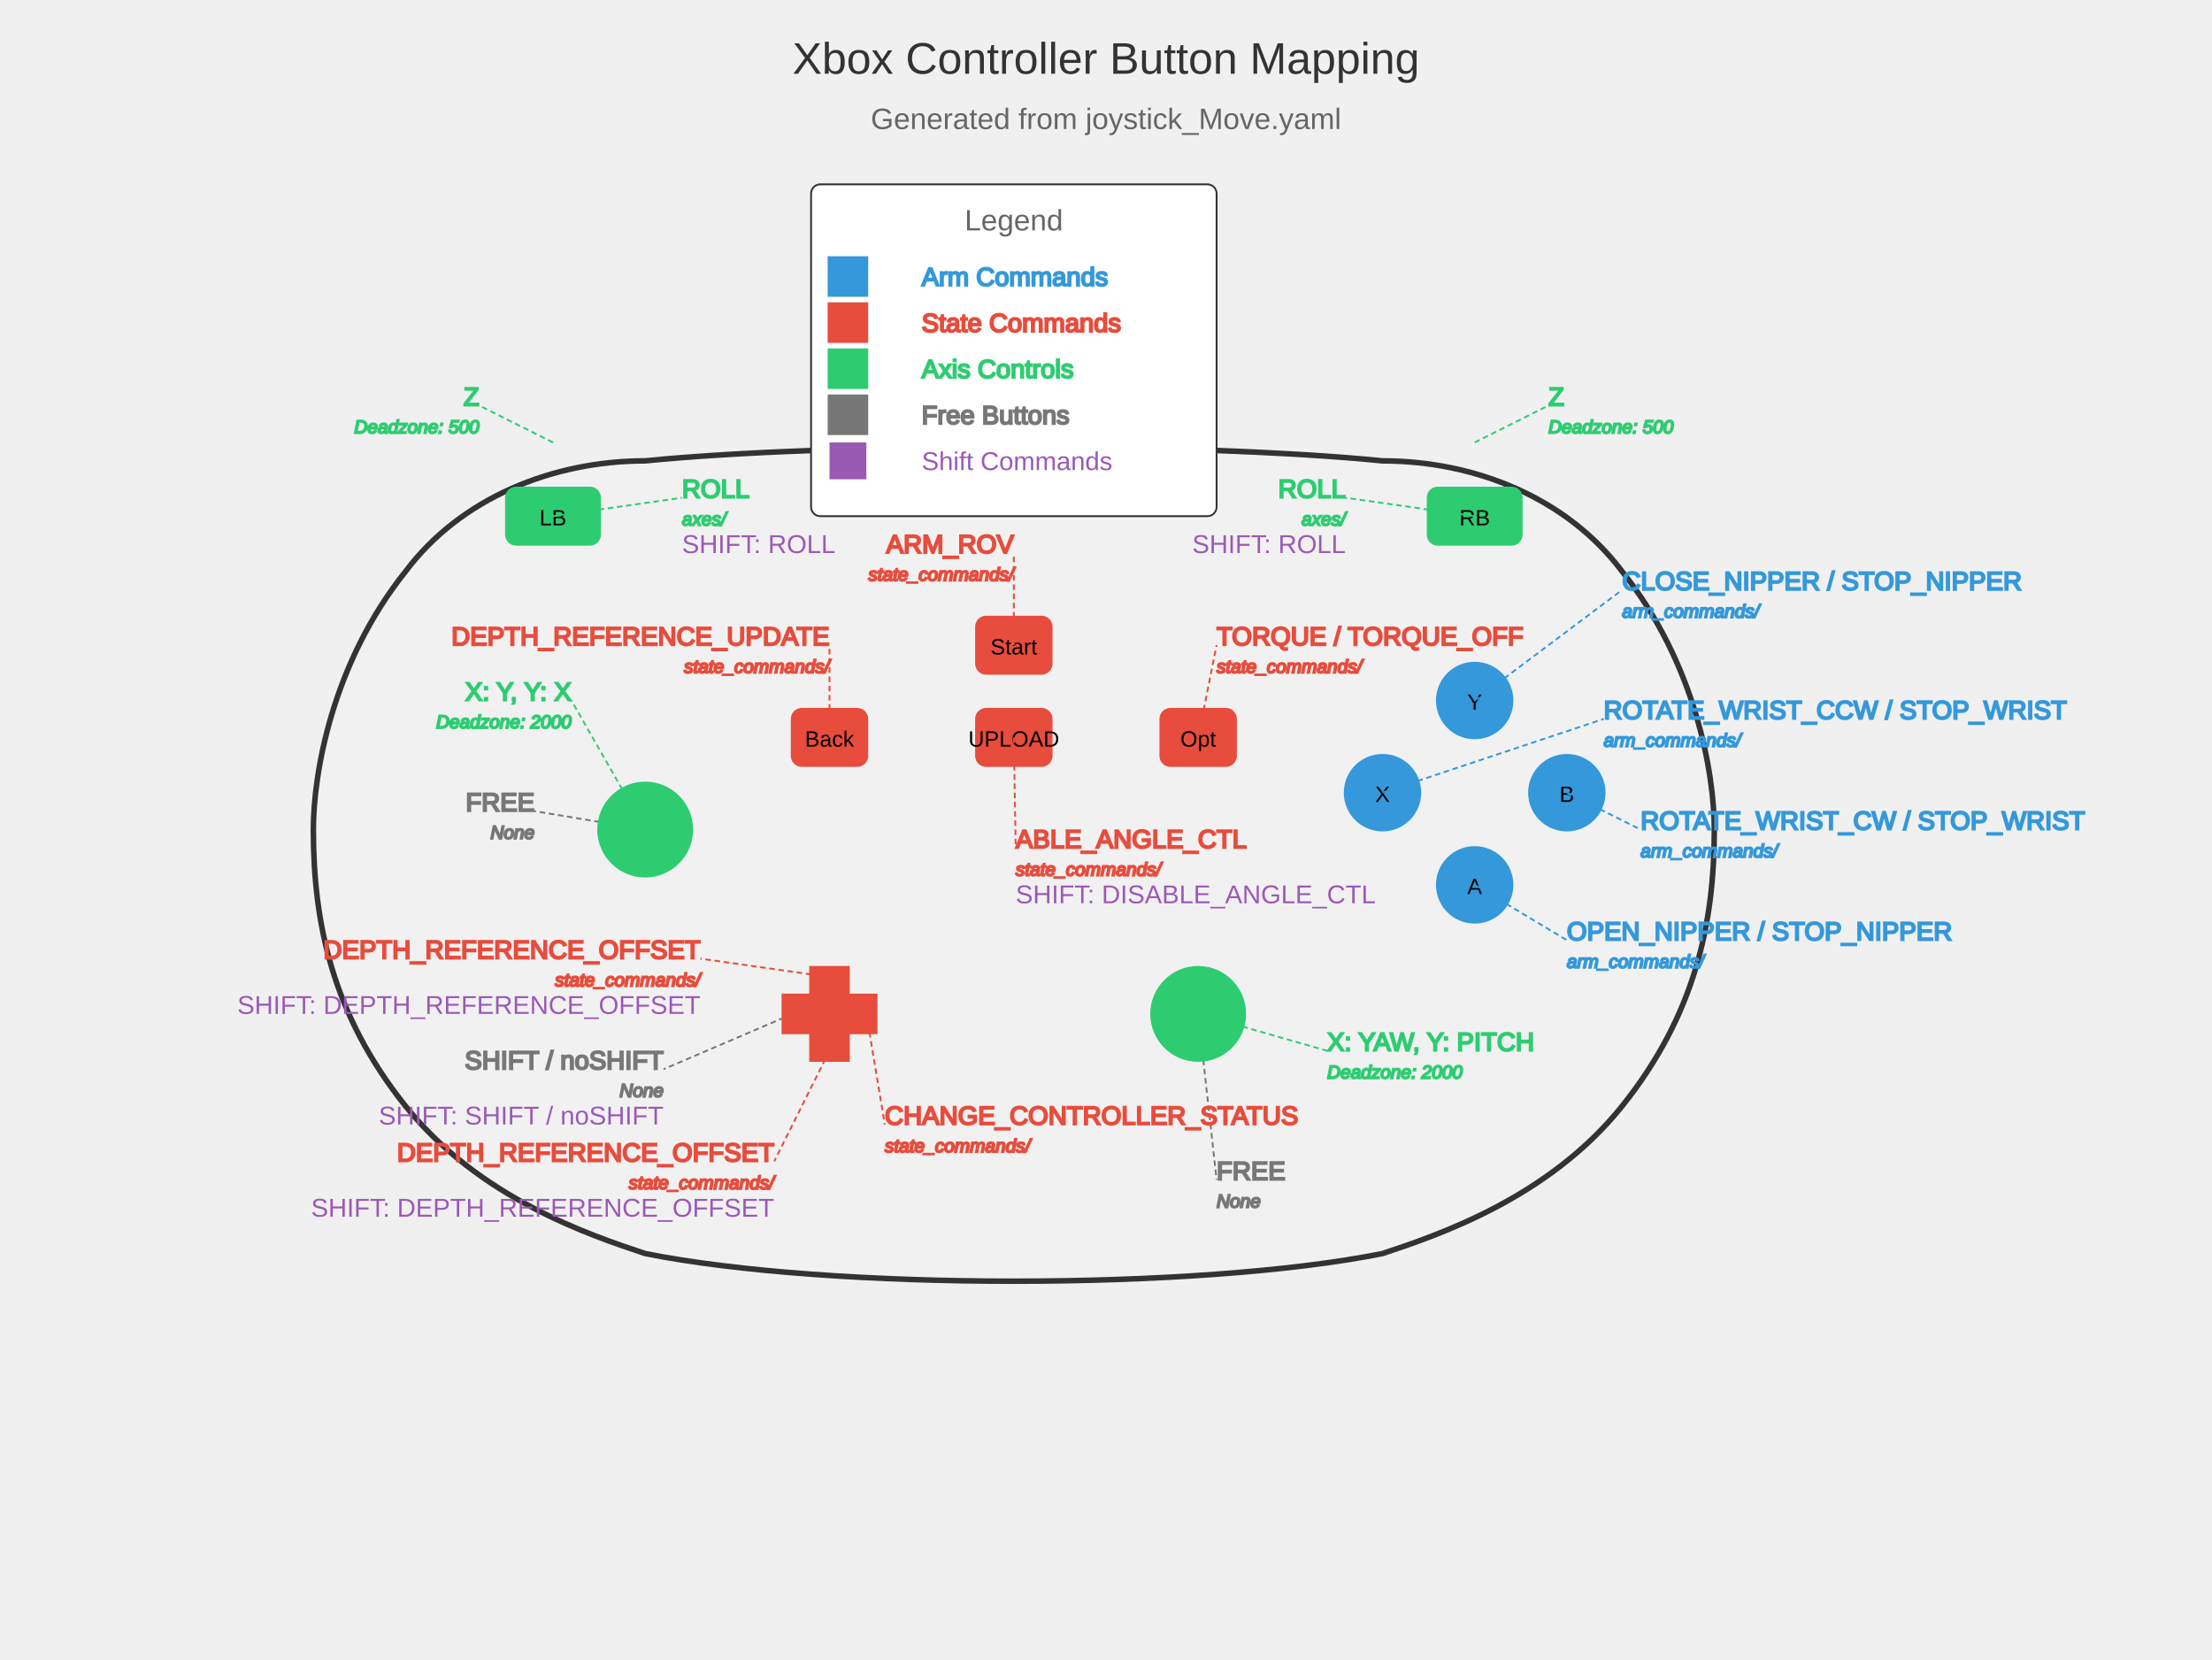
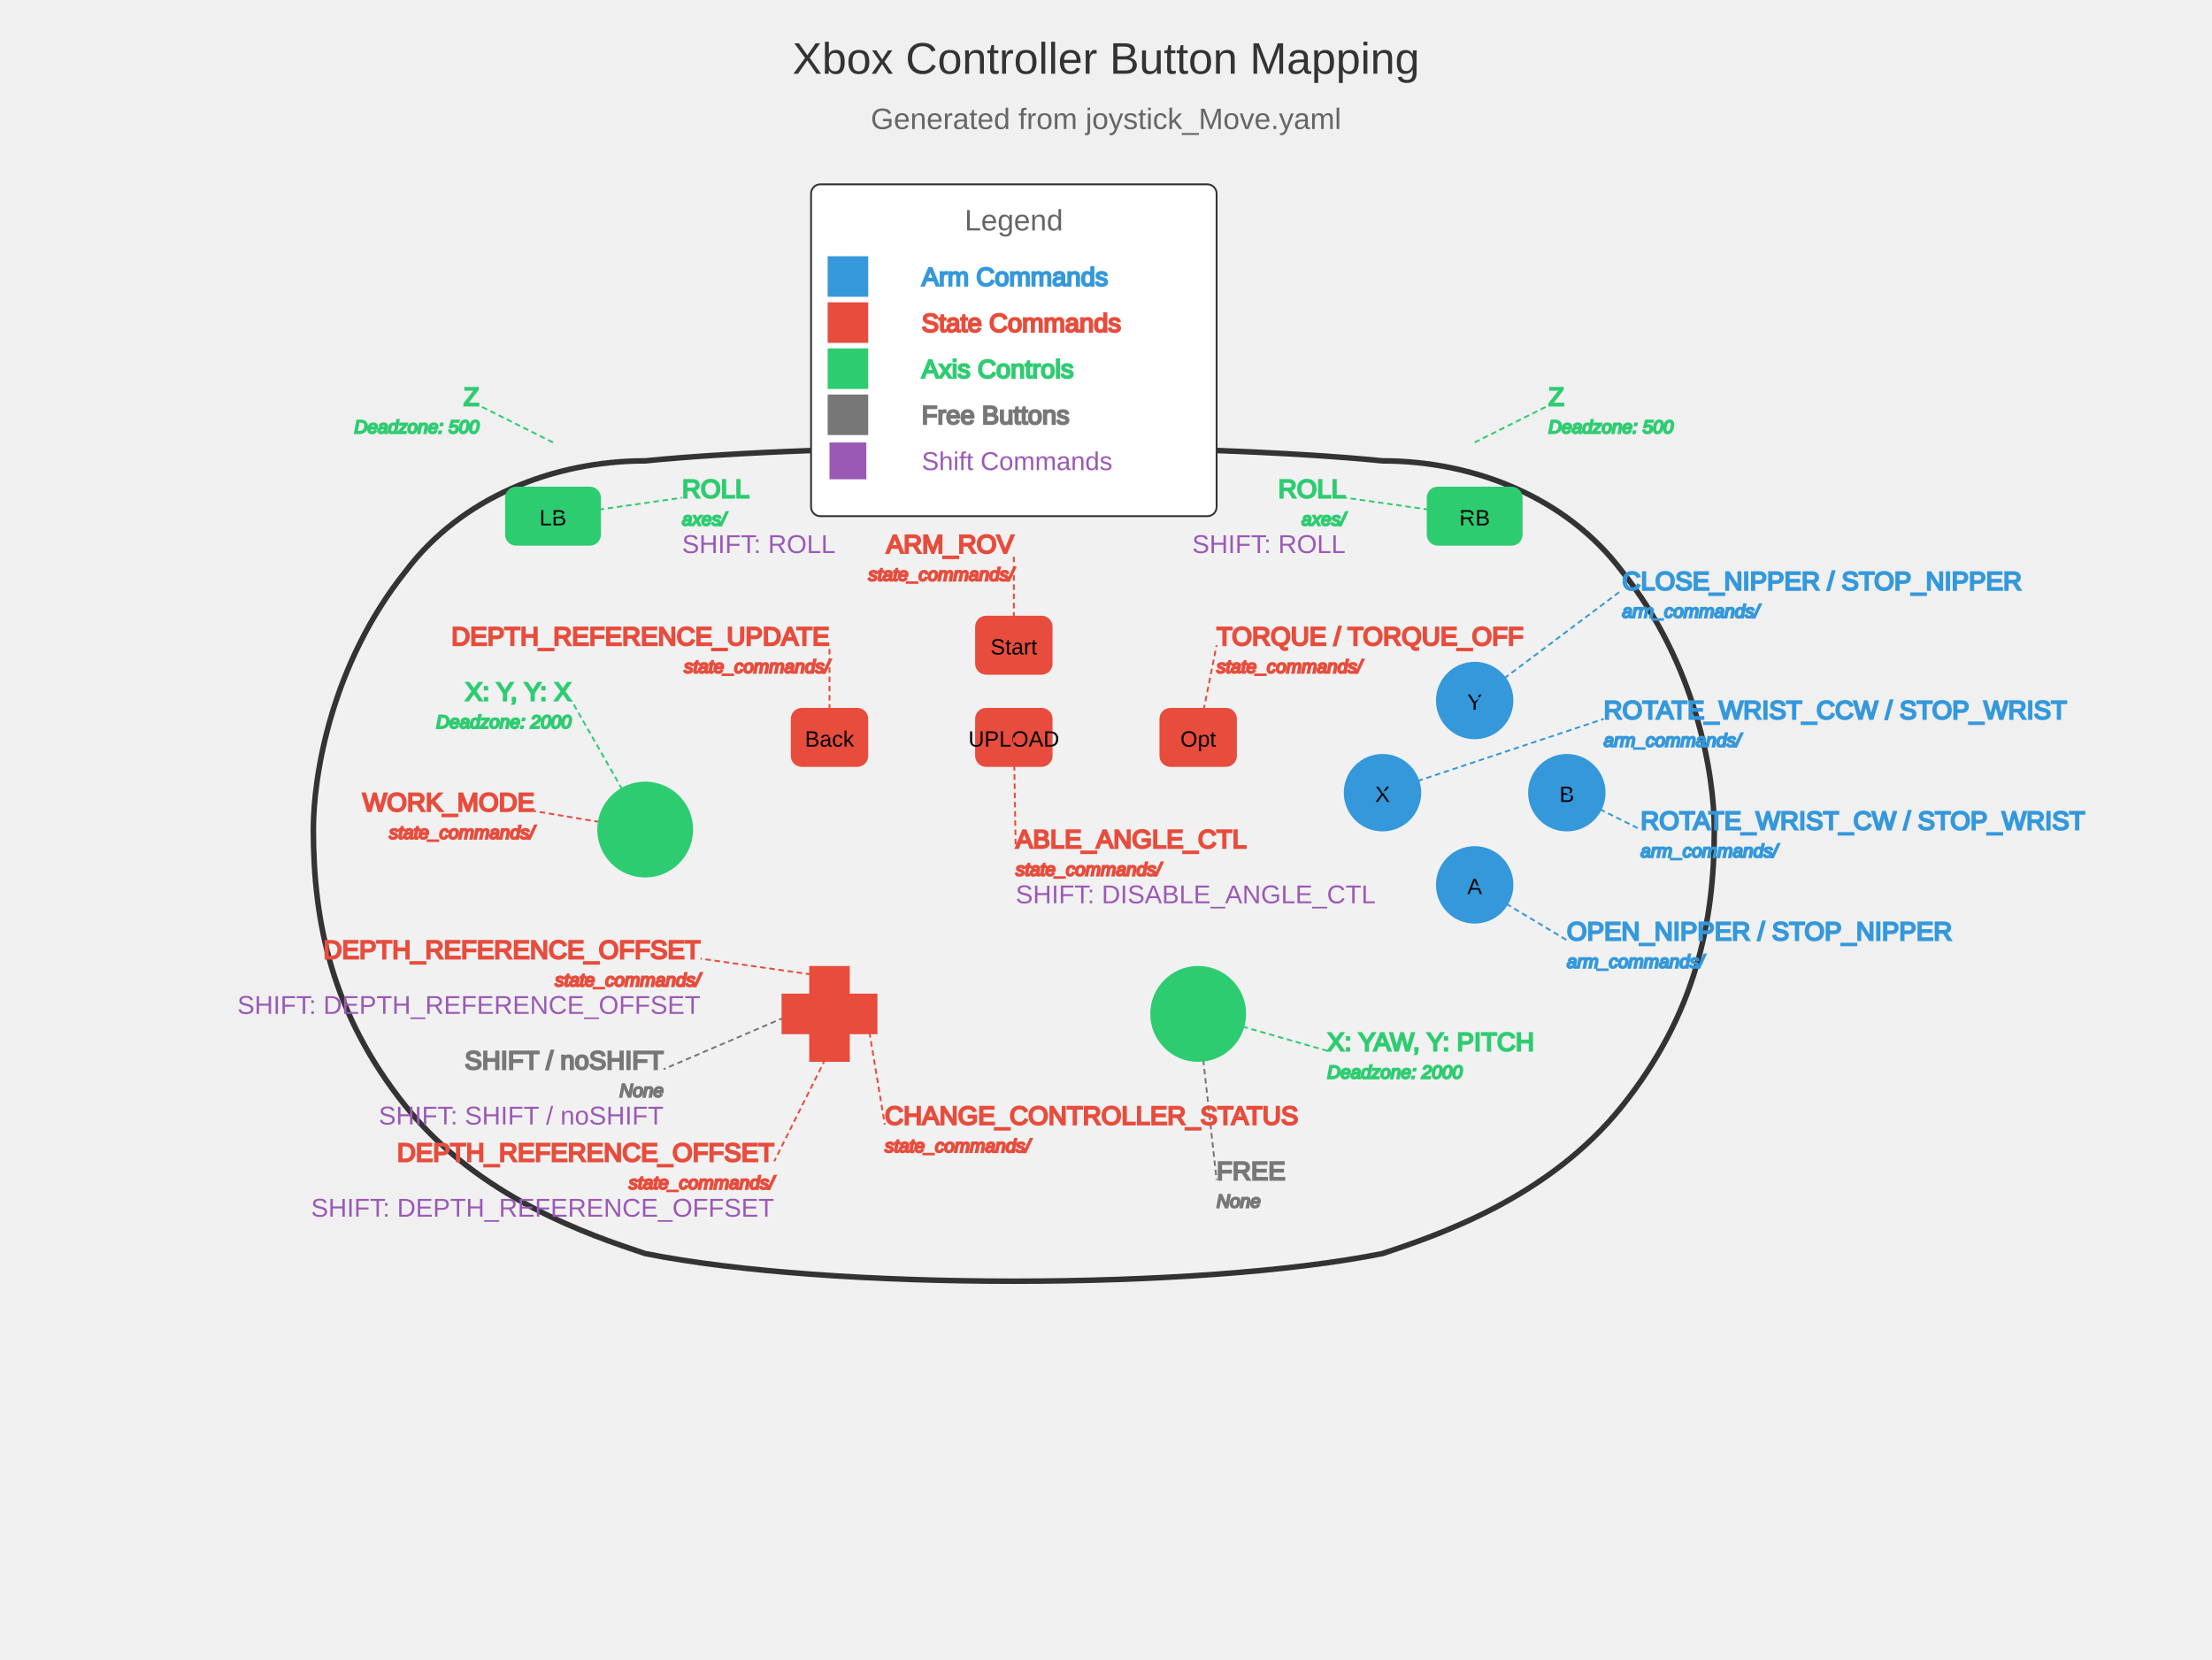
<svg xmlns="http://www.w3.org/2000/svg" baseProfile="full" height="900px" version="1.1" width="1200px">
  <defs />
  <style type="text/css">
        .button { fill: white; stroke-width: 2; }
        .button-label { font-family: Arial; font-size: 12px; text-anchor: middle; }
        .command-label { font-family: Arial; font-size: 14px; }
        .topic-label { font-family: Arial; font-size: 10px; font-style: italic; }
        .shift-command { font-family: Arial; font-size: 14px; fill: #9b59b6; }
        .arm-command { stroke: #3498db; fill: #3498db; }
        .state-command { stroke: #e74c3c; fill: #e74c3c; }
        .axis-control { stroke: #2ecc71; fill: #2ecc71; }
        .free-command { stroke: #777; fill: #777; }
        .controller-outline { fill: #f1f1f1; stroke: #333; stroke-width: 3; }
        .title { font-family: Arial; font-size: 24px; text-anchor: middle; fill: #333; }
        .subtitle { font-family: Arial; font-size: 16px; text-anchor: middle; fill: #666; }
    </style>
  <g id="controller">
    <path class="controller-outline" d="M350,250 C300,250 250,270 220,310 C180,360 170,420 170,450 C170,500 180,550 220,600 C260,650 320,670 350,680 C450,700 650,700 750,680 C780,670 840,650 880,600 C920,550 930,500 930,450 C930,420 920,360 880,310 C850,270 800,250 750,250 C650,240 450,240 350,250 Z" />
  </g>
  <text class="title" x="600" y="40">Xbox Controller Button Mapping</text>
  <text class="subtitle" x="600" y="70">Generated from joystick_Move.yaml</text>
  <g id="button-B">
    <circle class="button arm-command" cx="850" cy="430" r="20" />
    <text class="button-label" x="850" y="435">B</text>
    <line class="arm-command" stroke-dasharray="3,2" x1="850" x2="890" y1="430" y2="450" />
    <text class="command-label arm-command" text-anchor="start" x="890" y="450">ROTATE_WRIST_CW / STOP_WRIST</text>
    <text class="topic-label arm-command" text-anchor="start" x="890" y="465">arm_commands/</text>
  </g>
  <g id="button-Y">
    <circle class="button arm-command" cx="800" cy="380" r="20" />
    <text class="button-label" x="800" y="385">Y</text>
    <line class="arm-command" stroke-dasharray="3,2" x1="800" x2="880" y1="380" y2="320" />
    <text class="command-label arm-command" text-anchor="start" x="880" y="320">CLOSE_NIPPER / STOP_NIPPER</text>
    <text class="topic-label arm-command" text-anchor="start" x="880" y="335">arm_commands/</text>
  </g>
  <g id="button-X">
    <circle class="button arm-command" cx="750" cy="430" r="20" />
    <text class="button-label" x="750" y="435">X</text>
    <line class="arm-command" stroke-dasharray="3,2" x1="750" x2="870" y1="430" y2="390" />
    <text class="command-label arm-command" text-anchor="start" x="870" y="390">ROTATE_WRIST_CCW / STOP_WRIST</text>
    <text class="topic-label arm-command" text-anchor="start" x="870" y="405">arm_commands/</text>
  </g>
  <g id="button-A">
    <circle class="button arm-command" cx="800" cy="480" r="20" />
    <text class="button-label" x="800" y="485">A</text>
    <line class="arm-command" stroke-dasharray="3,2" x1="800" x2="850" y1="480" y2="510" />
    <text class="command-label arm-command" text-anchor="start" x="850" y="510">OPEN_NIPPER / STOP_NIPPER</text>
    <text class="topic-label arm-command" text-anchor="start" x="850" y="525">arm_commands/</text>
  </g>
  <g id="button-View">
    <rect class="button state-command" height="30" rx="5" ry="5" width="40" x="430" y="385" />
    <text class="button-label" x="450" y="405">Back</text>
    <line class="state-command" stroke-dasharray="3,2" x1="450" x2="450" y1="400" y2="350" />
    <text class="command-label state-command" text-anchor="end" x="450" y="350">DEPTH_REFERENCE_UPDATE</text>
    <text class="topic-label state-command" text-anchor="end" x="450" y="365">state_commands/</text>
  </g>
  <g id="button-Option">
    <rect class="button state-command" height="30" rx="5" ry="5" width="40" x="630" y="385" />
    <text class="button-label" x="650" y="405">Opt</text>
    <line class="state-command" stroke-dasharray="3,2" x1="650" x2="660" y1="400" y2="350" />
    <text class="command-label state-command" text-anchor="start" x="660" y="350">TORQUE / TORQUE_OFF</text>
    <text class="topic-label state-command" text-anchor="start" x="660" y="365">state_commands/</text>
  </g>
  <g id="button-Start">
    <rect class="button state-command" height="30" rx="5" ry="5" width="40" x="530" y="335" />
    <text class="button-label" x="550" y="355">Start</text>
    <line class="state-command" stroke-dasharray="3,2" x1="550" x2="550" y1="350" y2="300" />
    <text class="command-label state-command" text-anchor="end" x="550" y="300">ARM_ROV</text>
    <text class="topic-label state-command" text-anchor="end" x="550" y="315">state_commands/</text>
  </g>
  <g id="button-LC">
-     <rect class="button free-command" height="30" rx="5" ry="5" width="40" x="330" y="435" />
+     <rect class="button state-command" height="30" rx="5" ry="5" width="40" x="330" y="435" />
    <text class="button-label" x="350" y="455">LC</text>
-     <line class="free-command" stroke-dasharray="3,2" x1="350" x2="290" y1="450" y2="440" />
-     <text class="command-label free-command" text-anchor="end" x="290" y="440">FREE</text>
-     <text class="topic-label free-command" text-anchor="end" x="290" y="455">None</text>
+     <line class="state-command" stroke-dasharray="3,2" x1="350" x2="290" y1="450" y2="440" />
+     <text class="command-label state-command" text-anchor="end" x="290" y="440">WORK_MODE</text>
+     <text class="topic-label state-command" text-anchor="end" x="290" y="455">state_commands/</text>
  </g>
  <g id="button-RC">
    <rect class="button free-command" height="30" rx="5" ry="5" width="40" x="630" y="535" />
    <text class="button-label" x="650" y="555">RC</text>
    <line class="free-command" stroke-dasharray="3,2" x1="650" x2="660" y1="550" y2="640" />
    <text class="command-label free-command" text-anchor="start" x="660" y="640">FREE</text>
    <text class="topic-label free-command" text-anchor="start" x="660" y="655">None</text>
  </g>
  <g id="button-LB">
    <rect class="button axis-control" height="30" rx="5" ry="5" width="50" x="275" y="265" />
    <text class="button-label" x="300" y="285">LB</text>
    <line class="axis-control" stroke-dasharray="3,2" x1="300" x2="370" y1="280" y2="270" />
    <text class="command-label axis-control" text-anchor="start" x="370" y="270">ROLL</text>
    <text class="shift-command" text-anchor="start" x="370" y="300">SHIFT: ROLL</text>
    <text class="topic-label axis-control" text-anchor="start" x="370" y="285">axes/</text>
  </g>
  <g id="button-RB">
    <rect class="button axis-control" height="30" rx="5" ry="5" width="50" x="775" y="265" />
    <text class="button-label" x="800" y="285">RB</text>
    <line class="axis-control" stroke-dasharray="3,2" x1="800" x2="730" y1="280" y2="270" />
    <text class="command-label axis-control" text-anchor="end" x="730" y="270">ROLL</text>
    <text class="shift-command" text-anchor="end" x="730" y="300">SHIFT: ROLL</text>
    <text class="topic-label axis-control" text-anchor="end" x="730" y="285">axes/</text>
  </g>
  <g id="button-D-Pad-Up">
    <line class="state-command" stroke-dasharray="3,2" x1="450" x2="380" y1="530" y2="520" />
    <text class="command-label state-command" text-anchor="end" x="380" y="520">DEPTH_REFERENCE_OFFSET</text>
    <text class="shift-command" text-anchor="end" x="380" y="550">SHIFT: DEPTH_REFERENCE_OFFSET</text>
    <text class="topic-label state-command" text-anchor="end" x="380" y="535">state_commands/</text>
  </g>
  <g id="button-D-Pad-Down">
    <line class="state-command" stroke-dasharray="3,2" x1="450" x2="420" y1="570" y2="630" />
    <text class="command-label state-command" text-anchor="end" x="420" y="630">DEPTH_REFERENCE_OFFSET</text>
    <text class="shift-command" text-anchor="end" x="420" y="660">SHIFT: DEPTH_REFERENCE_OFFSET</text>
    <text class="topic-label state-command" text-anchor="end" x="420" y="645">state_commands/</text>
  </g>
  <g id="button-D-Pad-Left">
    <line class="free-command" stroke-dasharray="3,2" x1="430" x2="360" y1="550" y2="580" />
    <text class="command-label free-command" text-anchor="end" x="360" y="580">SHIFT / noSHIFT</text>
    <text class="shift-command" text-anchor="end" x="360" y="610">SHIFT: SHIFT / noSHIFT</text>
    <text class="topic-label free-command" text-anchor="end" x="360" y="595">None</text>
  </g>
  <g id="button-D-Pad-Right">
    <line class="state-command" stroke-dasharray="3,2" x1="470" x2="480" y1="550" y2="610" />
    <text class="command-label state-command" text-anchor="start" x="480" y="610">CHANGE_CONTROLLER_STATUS</text>
    <text class="topic-label state-command" text-anchor="start" x="480" y="625">state_commands/</text>
  </g>
  <g id="button-UPLOAD">
    <rect class="button state-command" height="30" rx="5" ry="5" width="40" x="530" y="385" />
    <text class="button-label" x="550" y="405">UPLOAD</text>
    <line class="state-command" stroke-dasharray="3,2" x1="550" x2="551" y1="400" y2="460" />
    <text class="command-label state-command" text-anchor="start" x="551" y="460">ABLE_ANGLE_CTL</text>
    <text class="shift-command" text-anchor="start" x="551" y="490">SHIFT: DISABLE_ANGLE_CTL</text>
    <text class="topic-label state-command" text-anchor="start" x="551" y="475">state_commands/</text>
  </g>
  <g id="thumbsticks">
    <circle class="button axis-control" cx="350" cy="450" r="25" />
    <circle class="button axis-control" cx="650" cy="550" r="25" />
  </g>
  <g id="dpad">
    <rect class="button state-command" height="20" width="50" x="425" y="540" />
    <rect class="button state-command" height="50" width="20" x="440" y="525" />
  </g>
  <g id="axis-LSB-X">
    <line class="axis-control" stroke-dasharray="3,2" x1="350" x2="310" y1="450" y2="380" />
    <text class="command-label axis-control" text-anchor="end" x="310" y="380">X: Y, Y: X</text>
    <text class="topic-label axis-control" text-anchor="end" x="310" y="395">Deadzone: 2000</text>
  </g>
  <g id="axis-RSB-X">
    <line class="axis-control" stroke-dasharray="3,2" x1="650" x2="720" y1="550" y2="570" />
    <text class="command-label axis-control" text-anchor="start" x="720" y="570">X: YAW, Y: PITCH</text>
    <text class="topic-label axis-control" text-anchor="start" x="720" y="585">Deadzone: 2000</text>
  </g>
  <g id="axis-LT">
    <line class="axis-control" stroke-dasharray="3,2" x1="300" x2="260" y1="240" y2="220" />
    <text class="command-label axis-control" text-anchor="end" x="260" y="220">Z</text>
    <text class="topic-label axis-control" text-anchor="end" x="260" y="235">Deadzone: 500</text>
  </g>
  <g id="axis-RT">
    <line class="axis-control" stroke-dasharray="3,2" x1="800" x2="840" y1="240" y2="220" />
    <text class="command-label axis-control" text-anchor="start" x="840" y="220">Z</text>
    <text class="topic-label axis-control" text-anchor="start" x="840" y="235">Deadzone: 500</text>
  </g>
  <g id="legend" transform="translate(550, 150)">
    <rect fill="white" height="180" rx="5" ry="5" stroke="#333" width="220" x="-110" y="-50" />
    <text class="subtitle" text-anchor="middle" x="0" y="-25">Legend</text>
    <rect class="button arm-command" height="20" width="20" x="-100" y="-10" />
    <text class="command-label arm-command" text-anchor="start" x="-50" y="5">Arm Commands</text>
    <rect class="button state-command" height="20" width="20" x="-100" y="15" />
    <text class="command-label state-command" text-anchor="start" x="-50" y="30">State Commands</text>
    <rect class="button axis-control" height="20" width="20" x="-100" y="40" />
    <text class="command-label axis-control" text-anchor="start" x="-50" y="55">Axis Controls</text>
    <rect class="button free-command" height="20" width="20" x="-100" y="65" />
    <text class="command-label free-command" text-anchor="start" x="-50" y="80">Free Buttons</text>
    <rect class="button shift-command" height="20" width="20" x="-100" y="90" />
    <text class="command-label shift-command" text-anchor="start" x="-50" y="105">Shift Commands</text>
  </g>
</svg>
